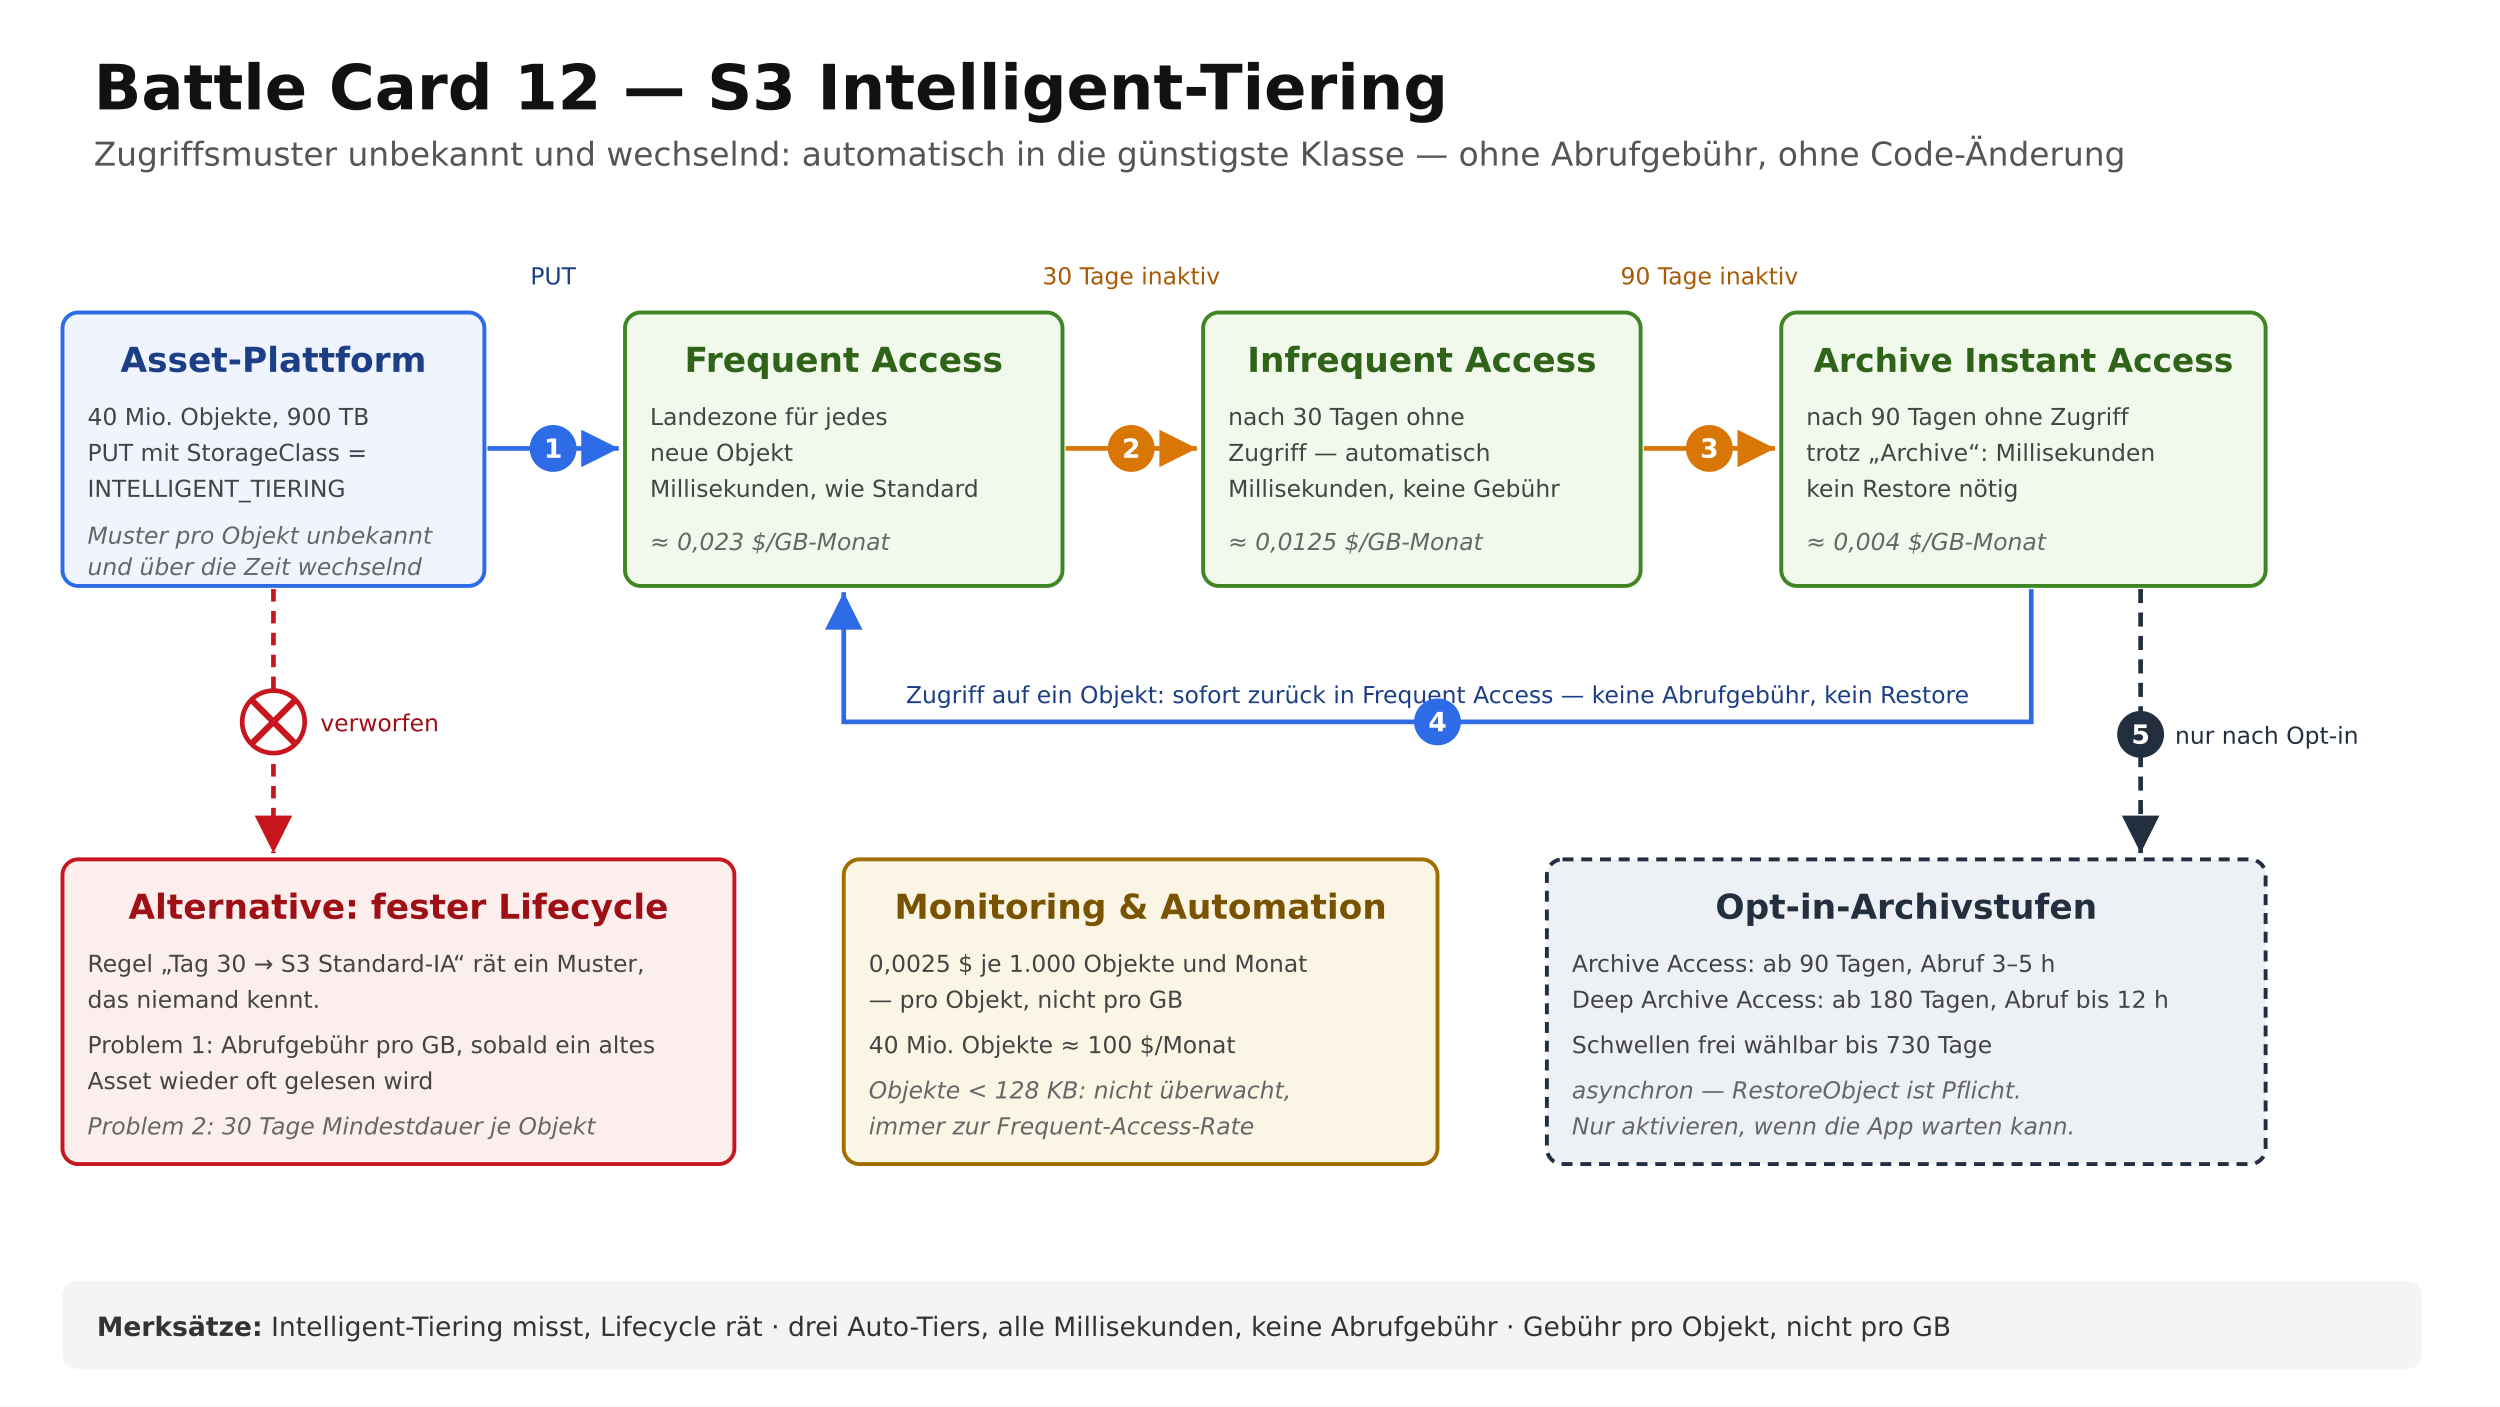
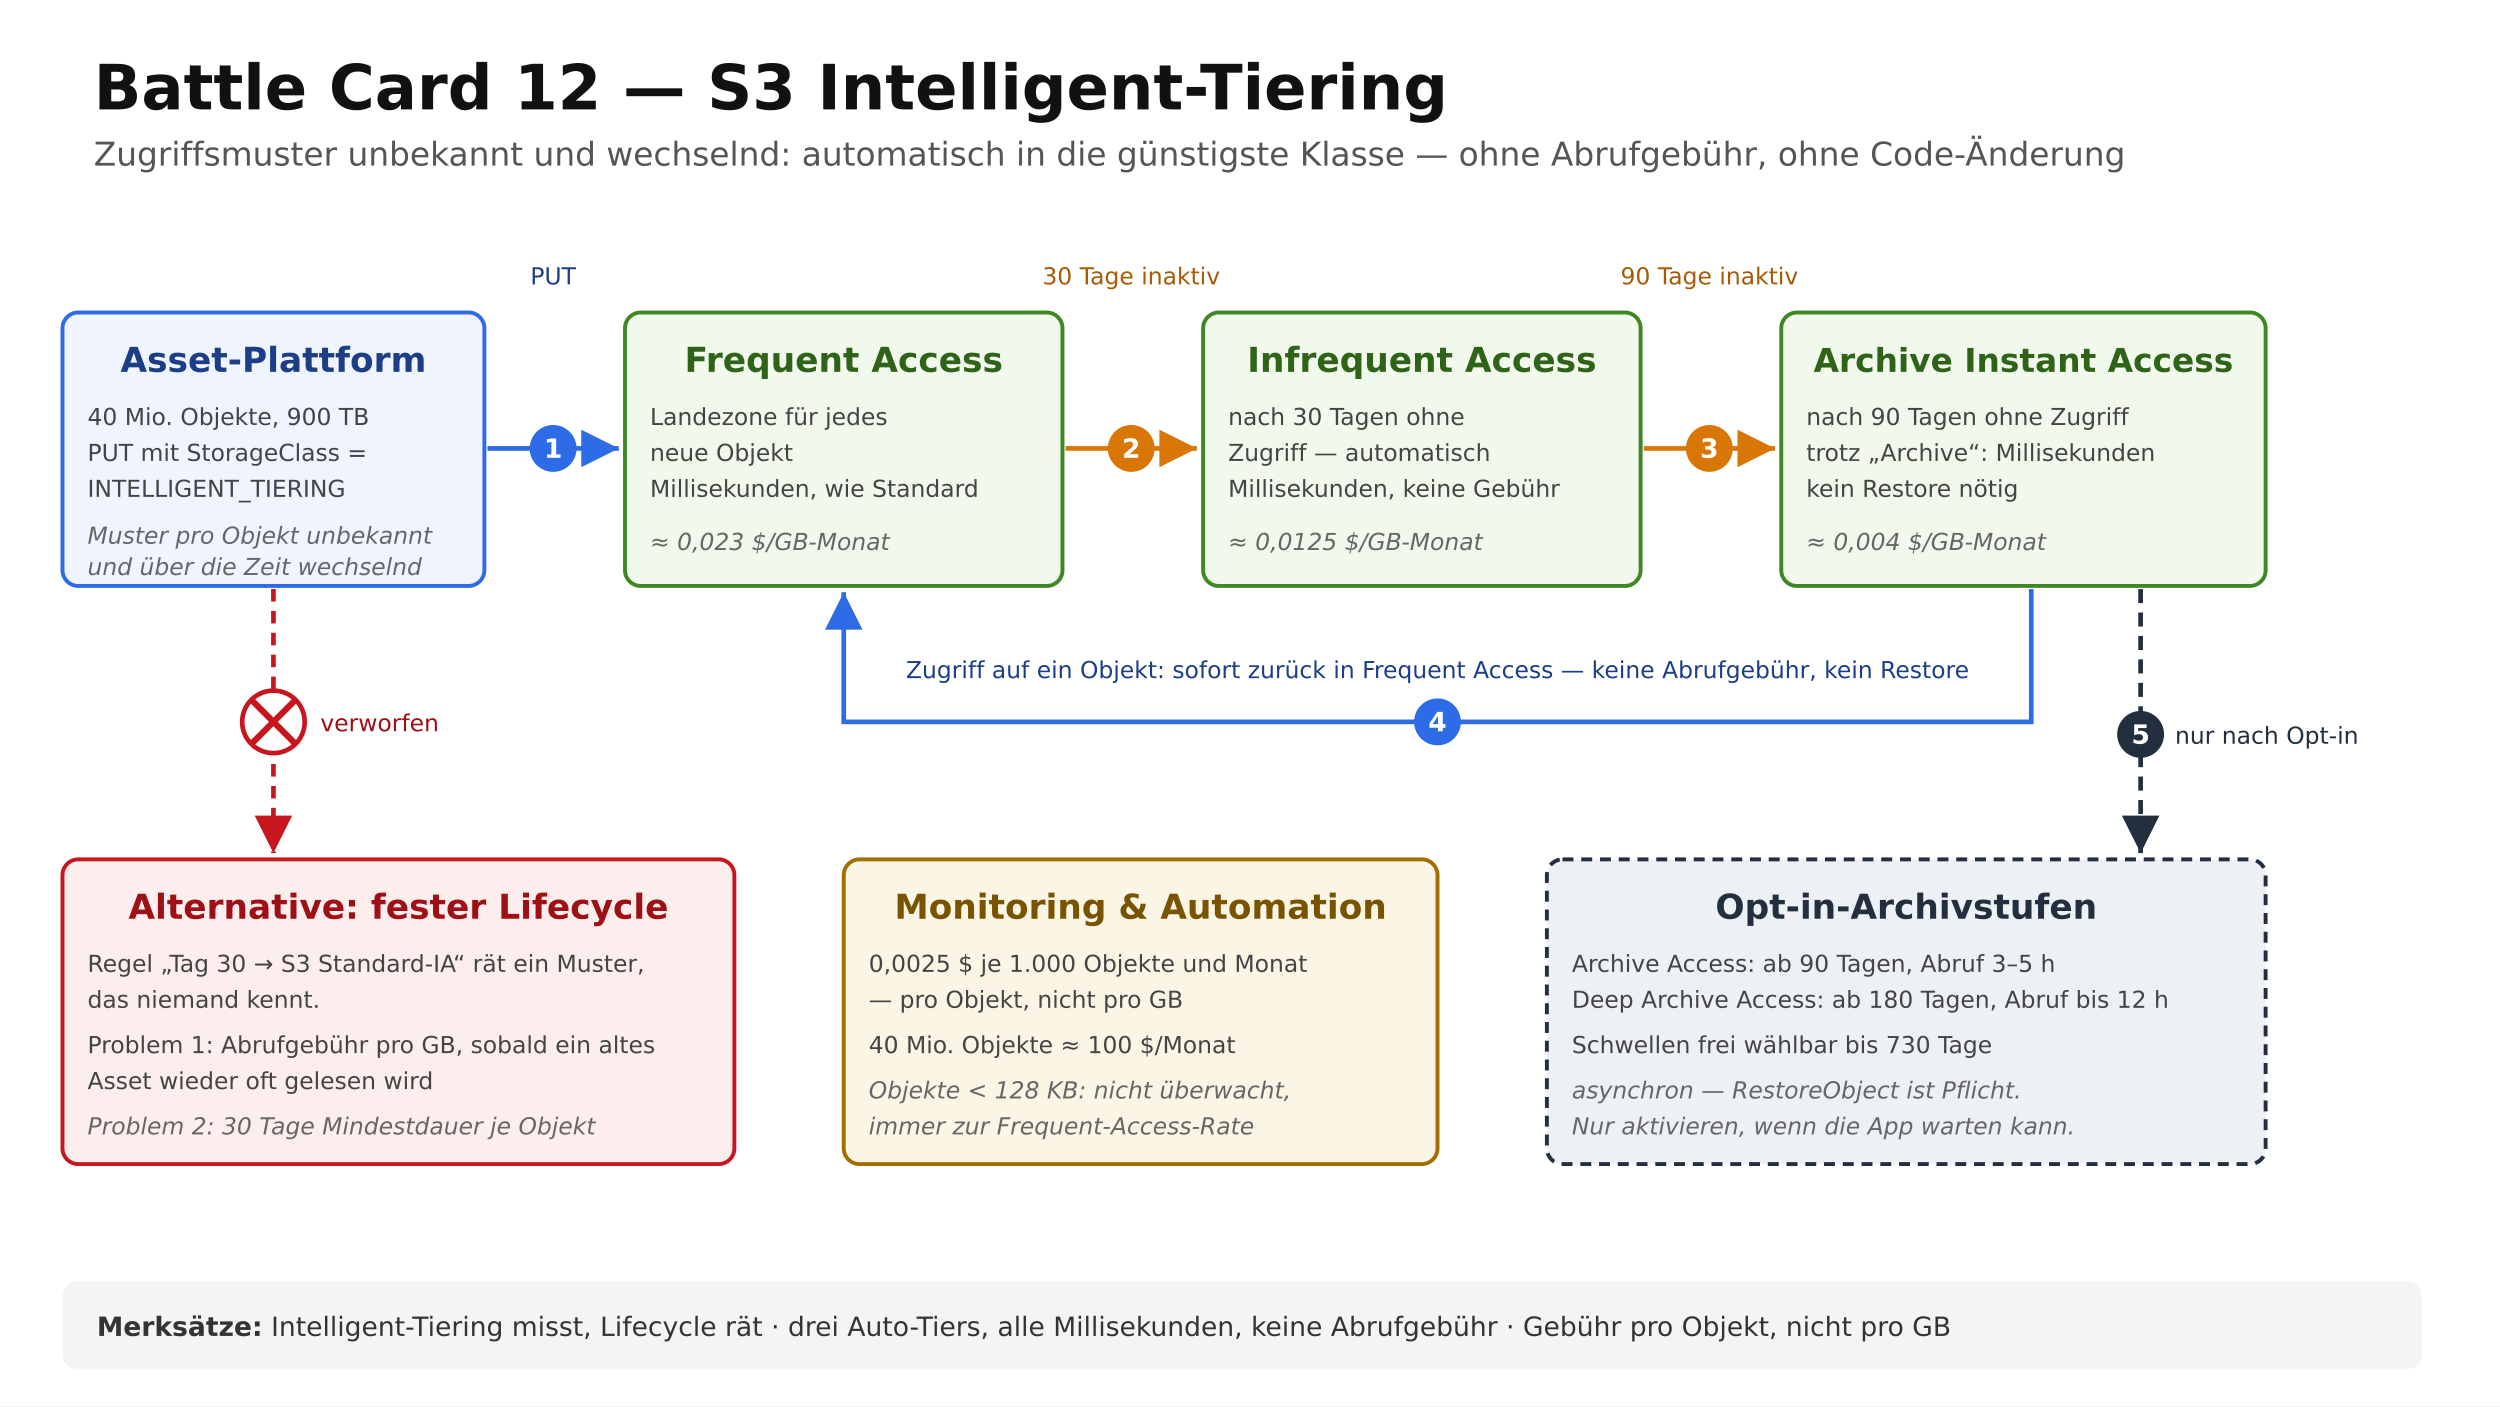
<svg xmlns="http://www.w3.org/2000/svg" viewBox="0 0 1600 900" font-family="DejaVu Sans">
  <defs>
    <marker id="arrB" markerWidth="10" markerHeight="10" refX="8" refY="4" orient="auto">
      <path d="M0,0 L8,4 L0,8 z" fill="#2E6BE6" />
    </marker>
    <marker id="arrO" markerWidth="10" markerHeight="10" refX="8" refY="4" orient="auto">
      <path d="M0,0 L8,4 L0,8 z" fill="#D97706" />
    </marker>
    <marker id="arrN" markerWidth="10" markerHeight="10" refX="8" refY="4" orient="auto">
      <path d="M0,0 L8,4 L0,8 z" fill="#232F3E" />
    </marker>
    <marker id="arrR" markerWidth="10" markerHeight="10" refX="8" refY="4" orient="auto">
      <path d="M0,0 L8,4 L0,8 z" fill="#C7161D" />
    </marker>
  </defs>
  <rect width="1600" height="900" fill="#FFFFFF" />
  <text x="60" y="70" font-size="40" font-weight="bold" fill="#111111">Battle Card 12 — S3 Intelligent-Tiering</text>
  <text x="60" y="106" font-size="21" fill="#555555">Zugriffsmuster unbekannt und wechselnd: automatisch in die günstigste Klasse — ohne Abrufgebühr, ohne Code-Änderung</text>
  <rect x="40" y="200" width="270" height="175" rx="10" fill="#EFF4FE" stroke="#2E6BE6" stroke-width="2.5" />
  <text x="175" y="238" font-size="22" font-weight="bold" fill="#1B3E86" text-anchor="middle">Asset-Plattform</text>
  <text x="56" y="272" font-size="15" fill="#444444">40 Mio. Objekte, 900 TB</text>
  <text x="56" y="295" font-size="15" fill="#444444">PUT mit StorageClass =</text>
  <text x="56" y="318" font-size="15" fill="#444444">INTELLIGENT_TIERING</text>
  <text x="56" y="348" font-size="15" font-style="italic" fill="#666666">Muster pro Objekt unbekannt</text>
  <text x="56" y="368" font-size="15" font-style="italic" fill="#666666">und über die Zeit wechselnd</text>
  <rect x="400" y="200" width="280" height="175" rx="10" fill="#F1F8EC" stroke="#3F8624" stroke-width="2.5" />
  <text x="540" y="238" font-size="22" font-weight="bold" fill="#2E6318" text-anchor="middle">Frequent Access</text>
  <text x="416" y="272" font-size="15" fill="#444444">Landezone für jedes</text>
  <text x="416" y="295" font-size="15" fill="#444444">neue Objekt</text>
  <text x="416" y="318" font-size="15" fill="#444444">Millisekunden, wie Standard</text>
  <text x="416" y="352" font-size="15" font-style="italic" fill="#666666">≈ 0,023 $/GB-Monat</text>
  <rect x="770" y="200" width="280" height="175" rx="10" fill="#F1F8EC" stroke="#3F8624" stroke-width="2.5" />
  <text x="910" y="238" font-size="22" font-weight="bold" fill="#2E6318" text-anchor="middle">Infrequent Access</text>
  <text x="786" y="272" font-size="15" fill="#444444">nach 30 Tagen ohne</text>
  <text x="786" y="295" font-size="15" fill="#444444">Zugriff — automatisch</text>
  <text x="786" y="318" font-size="15" fill="#444444">Millisekunden, keine Gebühr</text>
  <text x="786" y="352" font-size="15" font-style="italic" fill="#666666">≈ 0,0125 $/GB-Monat</text>
  <rect x="1140" y="200" width="310" height="175" rx="10" fill="#F1F8EC" stroke="#3F8624" stroke-width="2.5" />
  <text x="1295" y="238" font-size="21" font-weight="bold" fill="#2E6318" text-anchor="middle">Archive Instant Access</text>
  <text x="1156" y="272" font-size="15" fill="#444444">nach 90 Tagen ohne Zugriff</text>
  <text x="1156" y="295" font-size="15" fill="#444444">trotz „Archive“: Millisekunden</text>
  <text x="1156" y="318" font-size="15" fill="#444444">kein Restore nötig</text>
  <text x="1156" y="352" font-size="15" font-style="italic" fill="#666666">≈ 0,004 $/GB-Monat</text>
  <line x1="312" y1="287" x2="396" y2="287" stroke="#2E6BE6" stroke-width="3" marker-end="url(#arrB)" />
  <text x="354" y="182" font-size="15" fill="#1B3E86" text-anchor="middle">PUT</text>
  <circle cx="354" cy="287" r="15" fill="#2E6BE6" />
  <text x="354" y="293" font-size="17" font-weight="bold" fill="#FFFFFF" text-anchor="middle">1</text>
  <line x1="682" y1="287" x2="766" y2="287" stroke="#D97706" stroke-width="3" marker-end="url(#arrO)" />
  <text x="724" y="182" font-size="15" fill="#A85A05" text-anchor="middle">30 Tage inaktiv</text>
  <circle cx="724" cy="287" r="15" fill="#D97706" />
  <text x="724" y="293" font-size="17" font-weight="bold" fill="#FFFFFF" text-anchor="middle">2</text>
  <line x1="1052" y1="287" x2="1136" y2="287" stroke="#D97706" stroke-width="3" marker-end="url(#arrO)" />
  <text x="1094" y="182" font-size="15" fill="#A85A05" text-anchor="middle">90 Tage inaktiv</text>
  <circle cx="1094" cy="287" r="15" fill="#D97706" />
  <text x="1094" y="293" font-size="17" font-weight="bold" fill="#FFFFFF" text-anchor="middle">3</text>
  <path d="M1300,377 L1300,462 L540,462 L540,379" fill="none" stroke="#2E6BE6" stroke-width="3" marker-end="url(#arrB)" />
-   <text x="920" y="450" font-size="15" fill="#1B3E86" text-anchor="middle">Zugriff auf ein Objekt: sofort zurück in Frequent Access — keine Abrufgebühr, kein Restore</text>
+   <text x="920" y="434" font-size="15" fill="#1B3E86" text-anchor="middle">Zugriff auf ein Objekt: sofort zurück in Frequent Access — keine Abrufgebühr, kein Restore</text>
  <circle cx="920" cy="462" r="15" fill="#2E6BE6" />
  <text x="920" y="468" font-size="17" font-weight="bold" fill="#FFFFFF" text-anchor="middle">4</text>
  <path d="M175,377 L175,546" fill="none" stroke="#C7161D" stroke-width="3" stroke-dasharray="8,6" marker-end="url(#arrR)" />
  <circle cx="175" cy="462" r="20" fill="#FFFFFF" stroke="#C7161D" stroke-width="3" />
  <line x1="161" y1="448" x2="189" y2="476" stroke="#C7161D" stroke-width="4" />
  <line x1="189" y1="448" x2="161" y2="476" stroke="#C7161D" stroke-width="4" />
  <text x="205" y="468" font-size="15" fill="#9E1015">verworfen</text>
  <rect x="40" y="550" width="430" height="195" rx="10" fill="#FDEEEE" stroke="#C7161D" stroke-width="2.5" />
  <text x="255" y="588" font-size="22" font-weight="bold" fill="#9E1015" text-anchor="middle">Alternative: fester Lifecycle</text>
  <text x="56" y="622" font-size="15" fill="#444444">Regel „Tag 30 → S3 Standard-IA“ rät ein Muster,</text>
  <text x="56" y="645" font-size="15" fill="#444444">das niemand kennt.</text>
  <text x="56" y="674" font-size="15" fill="#444444">Problem 1: Abrufgebühr pro GB, sobald ein altes</text>
  <text x="56" y="697" font-size="15" fill="#444444">Asset wieder oft gelesen wird</text>
  <text x="56" y="726" font-size="15" font-style="italic" fill="#666666">Problem 2: 30 Tage Mindestdauer je Objekt</text>
  <rect x="540" y="550" width="380" height="195" rx="10" fill="#FBF5E6" stroke="#A16E00" stroke-width="2.5" />
  <text x="730" y="588" font-size="22" font-weight="bold" fill="#7A5300" text-anchor="middle">Monitoring &amp; Automation</text>
  <text x="556" y="622" font-size="15" fill="#444444">0,0025 $ je 1.000 Objekte und Monat</text>
  <text x="556" y="645" font-size="15" fill="#444444">— pro Objekt, nicht pro GB</text>
  <text x="556" y="674" font-size="15" fill="#444444">40 Mio. Objekte ≈ 100 $/Monat</text>
  <text x="556" y="703" font-size="15" font-style="italic" fill="#666666">Objekte &lt; 128 KB: nicht überwacht,</text>
  <text x="556" y="726" font-size="15" font-style="italic" fill="#666666">immer zur Frequent-Access-Rate</text>
  <path d="M1370,377 L1370,546" fill="none" stroke="#232F3E" stroke-width="3" stroke-dasharray="9,6" marker-end="url(#arrN)" />
  <circle cx="1370" cy="470" r="15" fill="#232F3E" />
  <text x="1370" y="476" font-size="17" font-weight="bold" fill="#FFFFFF" text-anchor="middle">5</text>
  <text x="1392" y="476" font-size="15" fill="#232F3E">nur nach Opt-in</text>
  <rect x="990" y="550" width="460" height="195" rx="10" fill="#EDF0F4" stroke="#232F3E" stroke-width="2.5" stroke-dasharray="7,5" />
  <text x="1220" y="588" font-size="22" font-weight="bold" fill="#232F3E" text-anchor="middle">Opt-in-Archivstufen</text>
  <text x="1006" y="622" font-size="15" fill="#444444">Archive Access: ab 90 Tagen, Abruf 3–5 h</text>
  <text x="1006" y="645" font-size="15" fill="#444444">Deep Archive Access: ab 180 Tagen, Abruf bis 12 h</text>
  <text x="1006" y="674" font-size="15" fill="#444444">Schwellen frei wählbar bis 730 Tage</text>
  <text x="1006" y="703" font-size="15" font-style="italic" fill="#666666">asynchron — RestoreObject ist Pflicht.</text>
  <text x="1006" y="726" font-size="15" font-style="italic" fill="#666666">Nur aktivieren, wenn die App warten kann.</text>
  <rect x="40" y="820" width="1510" height="56" rx="9" fill="#F4F4F4" />
  <text x="62" y="855" font-size="17" fill="#333333">
    <tspan font-weight="bold">Merksätze:</tspan>  Intelligent-Tiering misst, Lifecycle rät · drei Auto-Tiers, alle Millisekunden, keine Abrufgebühr · Gebühr pro Objekt, nicht pro GB</text>
</svg>
